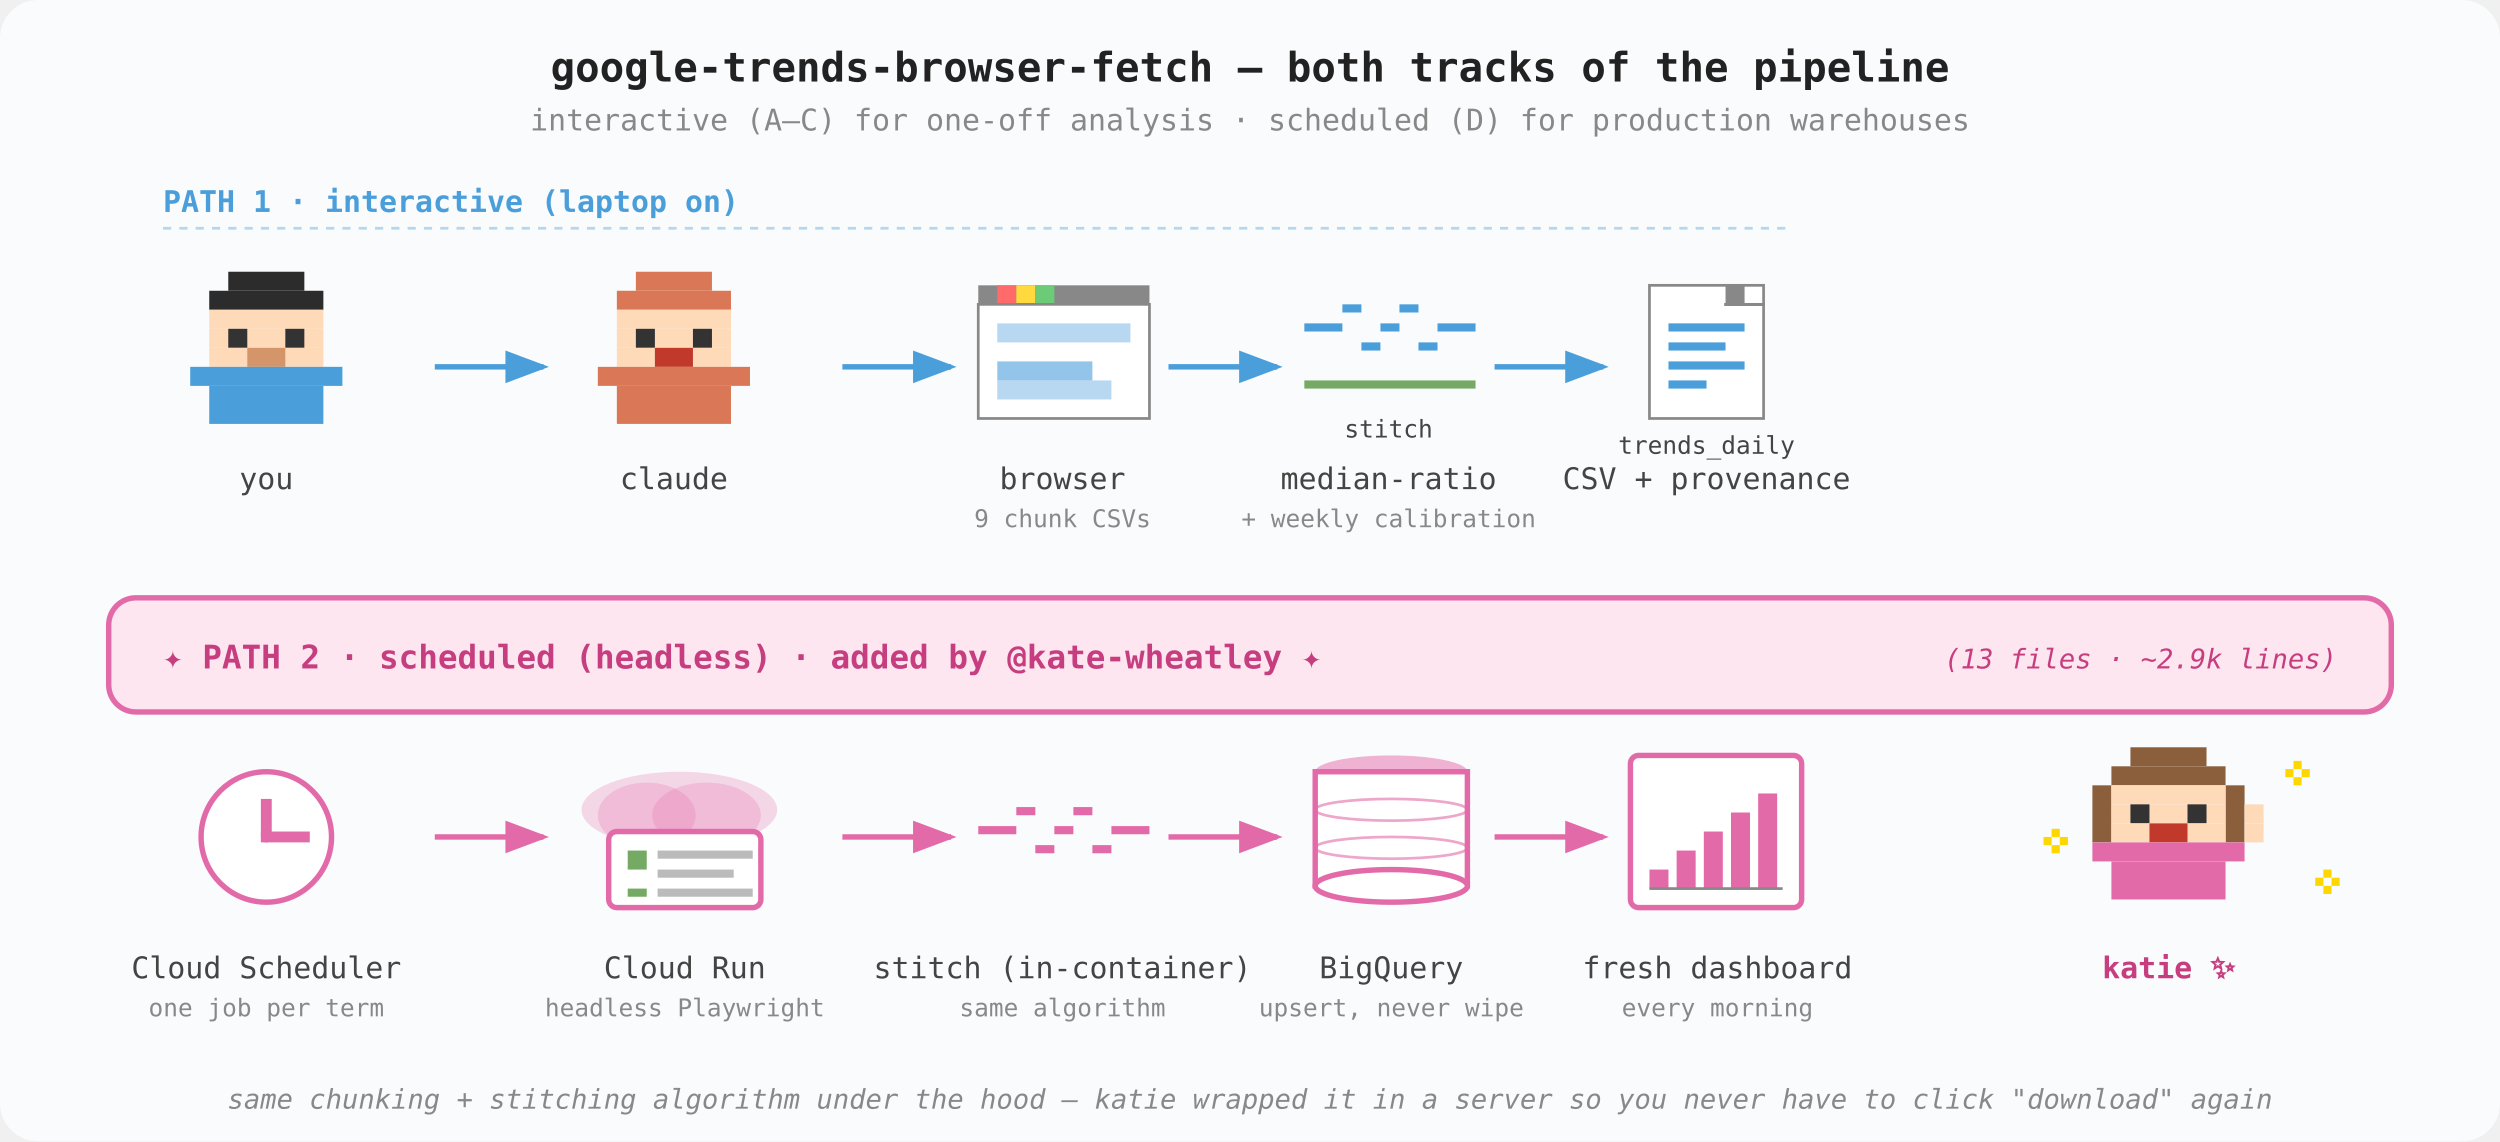
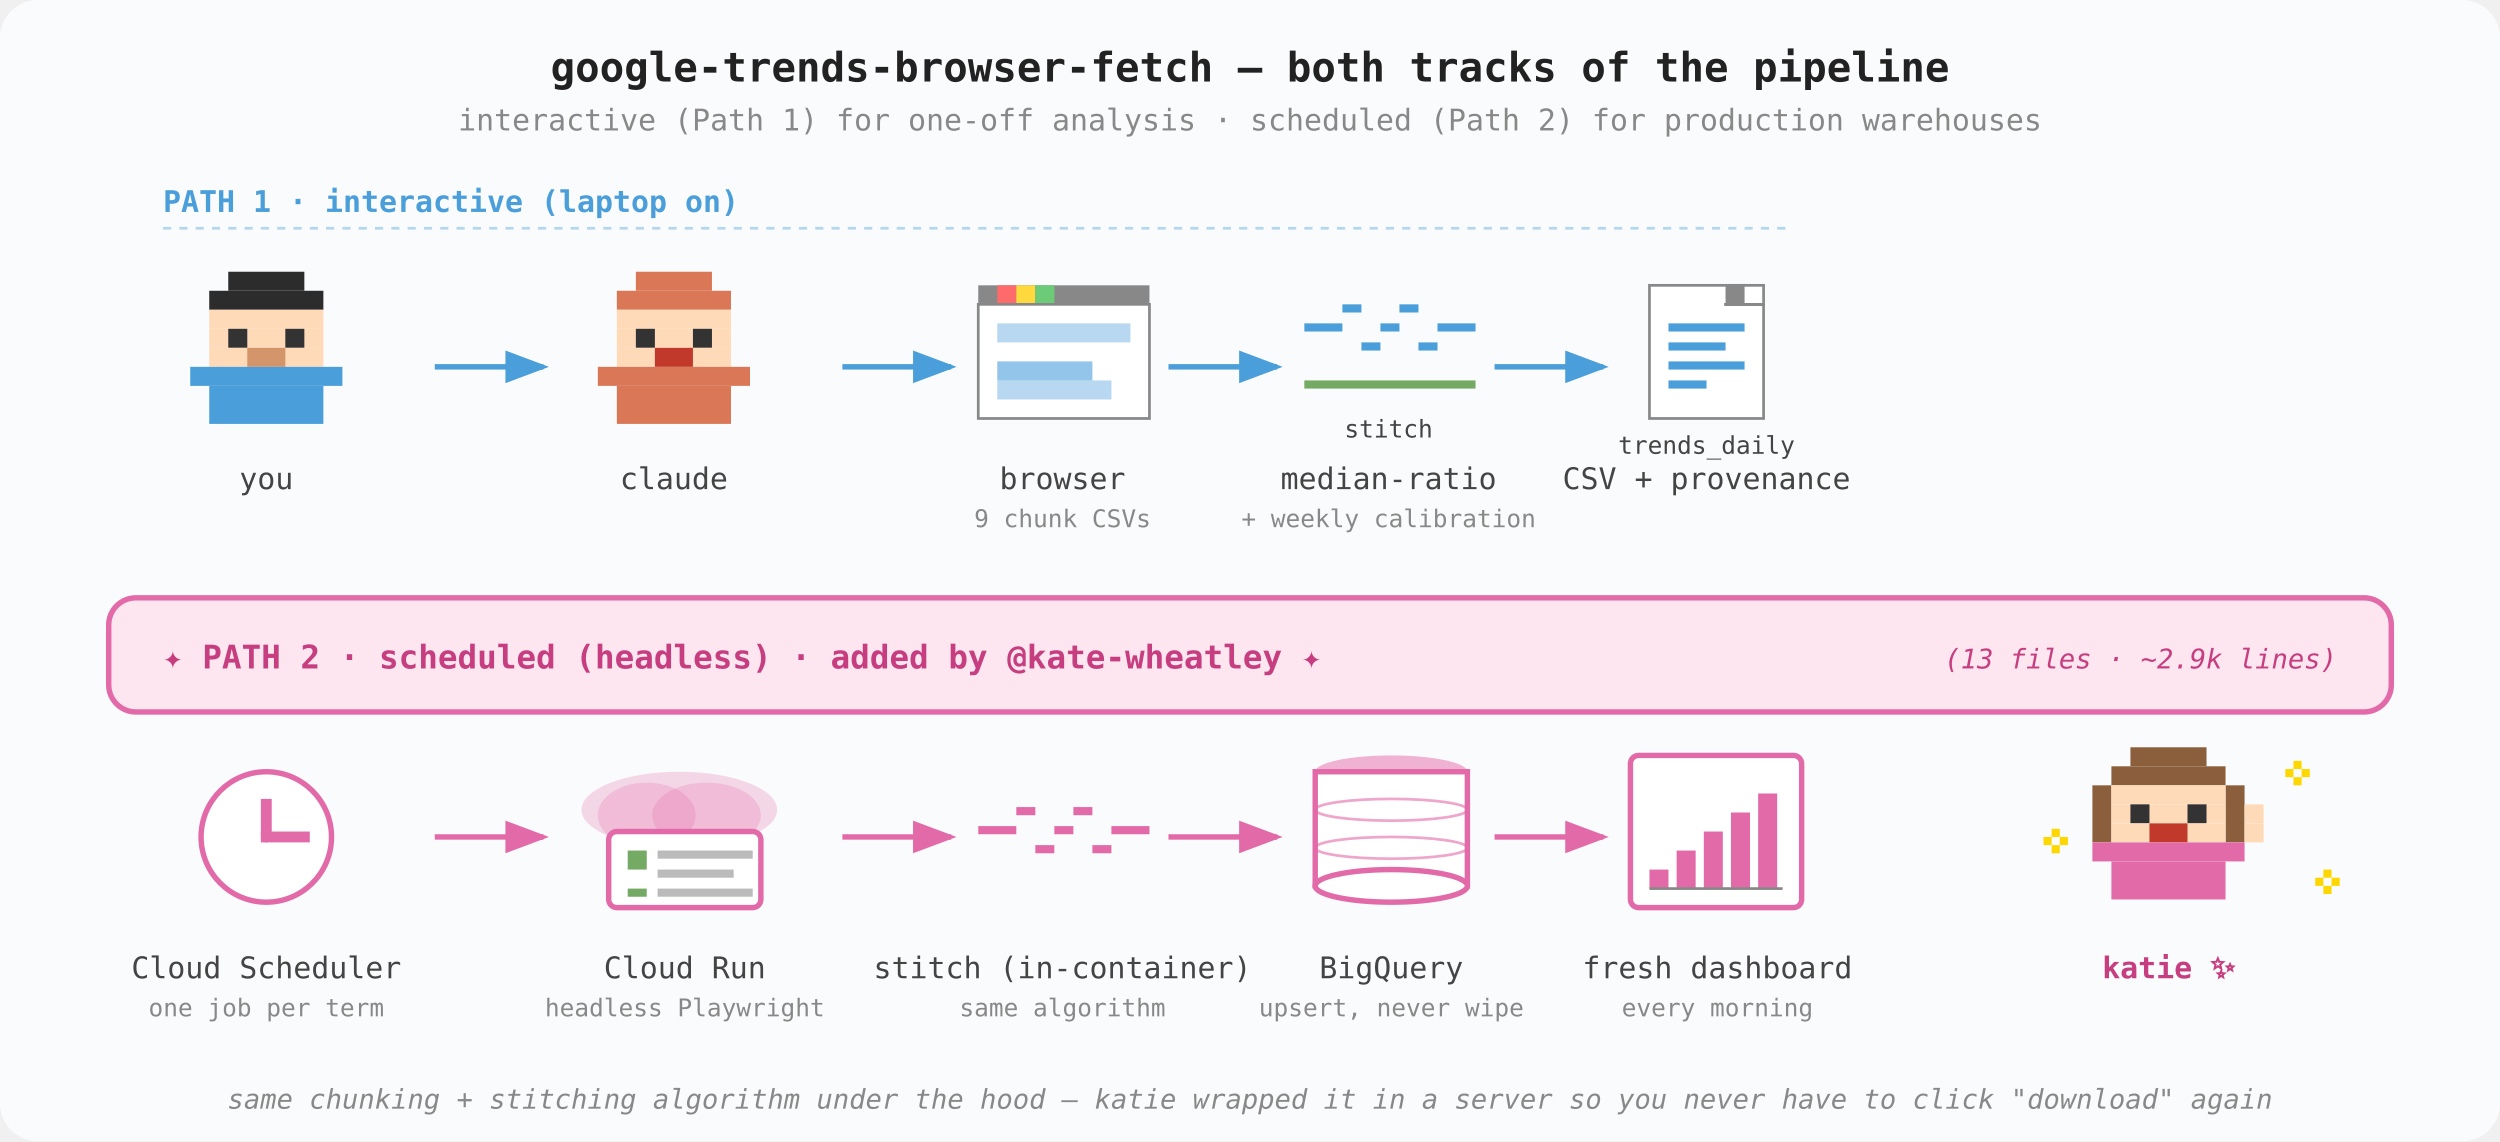
<svg xmlns="http://www.w3.org/2000/svg" viewBox="0 0 920 420" font-family="monospace">
  <defs>
    <marker id="ar-blue" markerWidth="8" markerHeight="6" refX="7" refY="3" orient="auto">
      <polygon points="0 0, 8 3, 0 6" fill="#4A9EDA" />
    </marker>
    <marker id="ar-pink" markerWidth="8" markerHeight="6" refX="7" refY="3" orient="auto">
      <polygon points="0 0, 8 3, 0 6" fill="#E36AA8" />
    </marker>
  </defs>
  <rect width="920" height="420" fill="#fafbfc" rx="14" />
  <text x="460" y="30" text-anchor="middle" font-size="15" font-weight="bold" fill="#222">google-trends-browser-fetch — both tracks of the pipeline</text>
-   <text x="460" y="48" text-anchor="middle" font-size="11" fill="#888">interactive (A–C) for one-off analysis · scheduled (D) for production warehouses</text>
+   <text x="460" y="48" text-anchor="middle" font-size="11" fill="#888">interactive (Path 1) for one-off analysis · scheduled (Path 2) for production warehouses</text>
  <text x="60" y="78" font-size="11" font-weight="bold" fill="#4A9EDA">PATH 1 · interactive (laptop on)</text>
  <line x1="60" y1="84" x2="660" y2="84" stroke="#4A9EDA" stroke-width="1" stroke-dasharray="3,3" opacity="0.4" />
  <g transform="translate(70,100)">
    <rect x="14" y="0" width="28" height="7" fill="#2C2C2C" />
    <rect x="7" y="7" width="42" height="7" fill="#2C2C2C" />
    <rect x="7" y="14" width="42" height="7" fill="#FFDAB9" />
    <rect x="7" y="21" width="42" height="7" fill="#FFDAB9" />
    <rect x="14" y="21" width="7" height="7" fill="#333" />
    <rect x="35" y="21" width="7" height="7" fill="#333" />
    <rect x="7" y="28" width="42" height="7" fill="#FFDAB9" />
    <rect x="21" y="28" width="14" height="7" fill="#D4956A" />
    <rect x="0" y="35" width="56" height="7" fill="#4A9EDA" />
    <rect x="7" y="42" width="42" height="14" fill="#4A9EDA" />
  </g>
  <text x="98" y="180" text-anchor="middle" font-size="11" fill="#444">you</text>
  <line x1="160" y1="135" x2="200" y2="135" stroke="#4A9EDA" stroke-width="2" marker-end="url(#ar-blue)" />
  <g transform="translate(220,100)">
    <rect x="14" y="0" width="28" height="7" fill="#DA7756" />
    <rect x="7" y="7" width="42" height="7" fill="#DA7756" />
    <rect x="7" y="14" width="42" height="7" fill="#FFDAB9" />
    <rect x="7" y="21" width="42" height="7" fill="#FFDAB9" />
    <rect x="14" y="21" width="7" height="7" fill="#333" />
    <rect x="35" y="21" width="7" height="7" fill="#333" />
    <rect x="7" y="28" width="42" height="7" fill="#FFDAB9" />
    <rect x="21" y="28" width="14" height="7" fill="#C0392B" />
    <rect x="0" y="35" width="56" height="7" fill="#DA7756" />
    <rect x="7" y="42" width="42" height="14" fill="#DA7756" />
  </g>
  <text x="248" y="180" text-anchor="middle" font-size="11" fill="#444">claude</text>
  <line x1="310" y1="135" x2="350" y2="135" stroke="#4A9EDA" stroke-width="2" marker-end="url(#ar-blue)" />
  <g transform="translate(360,105)">
    <rect x="0" y="0" width="63" height="7" fill="#888" />
    <rect x="7" y="0" width="7" height="7" fill="#FF6B6B" />
    <rect x="14" y="0" width="7" height="7" fill="#FFD93D" />
    <rect x="21" y="0" width="7" height="7" fill="#6BCB77" />
    <rect x="0" y="7" width="63" height="42" fill="#fff" stroke="#888" stroke-width="1" />
    <rect x="7" y="14" width="49" height="7" fill="#4A9EDA" opacity="0.4" />
    <rect x="7" y="28" width="35" height="7" fill="#4A9EDA" opacity="0.6" />
    <rect x="7" y="35" width="42" height="7" fill="#4A9EDA" opacity="0.4" />
  </g>
  <text x="391" y="180" text-anchor="middle" font-size="11" fill="#444">browser</text>
  <text x="391" y="194" text-anchor="middle" font-size="9" fill="#888">9 chunk CSVs</text>
  <line x1="430" y1="135" x2="470" y2="135" stroke="#4A9EDA" stroke-width="2" marker-end="url(#ar-blue)" />
  <g transform="translate(480,105)">
    <rect x="0" y="14" width="14" height="3" fill="#4A9EDA" />
    <rect x="14" y="7" width="7" height="3" fill="#4A9EDA" />
    <rect x="21" y="21" width="7" height="3" fill="#4A9EDA" />
    <rect x="28" y="14" width="7" height="3" fill="#4A9EDA" />
    <rect x="35" y="7" width="7" height="3" fill="#4A9EDA" />
    <rect x="42" y="21" width="7" height="3" fill="#4A9EDA" />
    <rect x="49" y="14" width="14" height="3" fill="#4A9EDA" />
    <rect x="0" y="35" width="63" height="3" fill="#74AA63" />
    <text x="31" y="56" text-anchor="middle" font-size="9" fill="#444">stitch</text>
  </g>
  <text x="511" y="180" text-anchor="middle" font-size="11" fill="#444">median-ratio</text>
  <text x="511" y="194" text-anchor="middle" font-size="9" fill="#888">+ weekly calibration</text>
  <line x1="550" y1="135" x2="590" y2="135" stroke="#4A9EDA" stroke-width="2" marker-end="url(#ar-blue)" />
  <g transform="translate(600,105)">
    <rect x="7" y="0" width="42" height="49" fill="#fff" stroke="#888" stroke-width="1" />
    <rect x="35" y="0" width="7" height="7" fill="#888" />
    <rect x="35" y="7" width="14" height="0.1" stroke="#888" stroke-width="1" />
    <rect x="14" y="14" width="28" height="3" fill="#4A9EDA" />
    <rect x="14" y="21" width="21" height="3" fill="#4A9EDA" />
    <rect x="14" y="28" width="28" height="3" fill="#4A9EDA" />
    <rect x="14" y="35" width="14" height="3" fill="#4A9EDA" />
    <text x="28" y="62" text-anchor="middle" font-size="9" fill="#444">trends_daily</text>
  </g>
  <text x="628" y="180" text-anchor="middle" font-size="11" fill="#444">CSV + provenance</text>
  <rect x="40" y="220" width="840" height="42" fill="#FDE6F0" stroke="#E36AA8" stroke-width="2" rx="10" />
  <text x="60" y="246" font-size="12" font-weight="bold" fill="#C73E80">✦ PATH 2 · scheduled (headless) · added by @kate-wheatley ✦</text>
  <text x="860" y="246" text-anchor="end" font-size="10" fill="#C73E80" font-style="italic">(13 files · ~2.9k lines)</text>
  <g transform="translate(70,280)">
    <circle cx="28" cy="28" r="24" fill="#fff" stroke="#E36AA8" stroke-width="2" />
    <rect x="26" y="14" width="4" height="14" fill="#E36AA8" />
    <rect x="26" y="26" width="18" height="4" fill="#E36AA8" />
    <circle cx="28" cy="28" r="2" fill="#E36AA8" />
  </g>
  <text x="98" y="360" text-anchor="middle" font-size="11" fill="#444">Cloud Scheduler</text>
  <text x="98" y="374" text-anchor="middle" font-size="9" fill="#888">one job per term</text>
  <line x1="160" y1="308" x2="200" y2="308" stroke="#E36AA8" stroke-width="2" marker-end="url(#ar-pink)" />
  <g transform="translate(210,278)">
    <ellipse cx="40" cy="20" rx="36" ry="14" fill="#E36AA8" opacity="0.25" />
    <ellipse cx="28" cy="22" rx="18" ry="12" fill="#E36AA8" opacity="0.25" />
    <ellipse cx="50" cy="22" rx="20" ry="12" fill="#E36AA8" opacity="0.25" />
    <rect x="14" y="28" width="56" height="28" fill="#fff" stroke="#E36AA8" stroke-width="2" rx="3" />
    <rect x="21" y="35" width="7" height="7" fill="#74AA63" />
    <rect x="32" y="35" width="35" height="3" fill="#bbb" />
    <rect x="32" y="42" width="28" height="3" fill="#bbb" />
    <rect x="21" y="49" width="7" height="3" fill="#74AA63" />
    <rect x="32" y="49" width="35" height="3" fill="#bbb" />
  </g>
  <text x="252" y="360" text-anchor="middle" font-size="11" fill="#444">Cloud Run</text>
  <text x="252" y="374" text-anchor="middle" font-size="9" fill="#888">headless Playwright</text>
  <line x1="310" y1="308" x2="350" y2="308" stroke="#E36AA8" stroke-width="2" marker-end="url(#ar-pink)" />
  <g transform="translate(360,290)">
    <rect x="0" y="14" width="14" height="3" fill="#E36AA8" />
    <rect x="14" y="7" width="7" height="3" fill="#E36AA8" />
    <rect x="21" y="21" width="7" height="3" fill="#E36AA8" />
    <rect x="28" y="14" width="7" height="3" fill="#E36AA8" />
    <rect x="35" y="7" width="7" height="3" fill="#E36AA8" />
    <rect x="42" y="21" width="7" height="3" fill="#E36AA8" />
    <rect x="49" y="14" width="14" height="3" fill="#E36AA8" />
  </g>
  <text x="391" y="360" text-anchor="middle" font-size="11" fill="#444">stitch (in-container)</text>
  <text x="391" y="374" text-anchor="middle" font-size="9" fill="#888">same algorithm</text>
  <line x1="430" y1="308" x2="470" y2="308" stroke="#E36AA8" stroke-width="2" marker-end="url(#ar-pink)" />
  <g transform="translate(480,278)">
    <ellipse cx="32" cy="6" rx="28" ry="6" fill="#E36AA8" opacity="0.5" />
    <rect x="4" y="6" width="56" height="42" fill="#fff" stroke="#E36AA8" stroke-width="2" />
    <ellipse cx="32" cy="48" rx="28" ry="6" fill="#fff" stroke="#E36AA8" stroke-width="2" />
    <ellipse cx="32" cy="20" rx="28" ry="4" fill="none" stroke="#E36AA8" stroke-width="1" opacity="0.6" />
    <ellipse cx="32" cy="34" rx="28" ry="4" fill="none" stroke="#E36AA8" stroke-width="1" opacity="0.6" />
  </g>
  <text x="512" y="360" text-anchor="middle" font-size="11" fill="#444">BigQuery</text>
  <text x="512" y="374" text-anchor="middle" font-size="9" fill="#888">upsert, never wipe</text>
  <line x1="550" y1="308" x2="590" y2="308" stroke="#E36AA8" stroke-width="2" marker-end="url(#ar-pink)" />
  <g transform="translate(600,278)">
    <rect x="0" y="0" width="63" height="56" fill="#fff" stroke="#E36AA8" stroke-width="2" rx="3" />
    <rect x="7" y="42" width="7" height="7" fill="#E36AA8" />
    <rect x="17" y="35" width="7" height="14" fill="#E36AA8" />
    <rect x="27" y="28" width="7" height="21" fill="#E36AA8" />
    <rect x="37" y="21" width="7" height="28" fill="#E36AA8" />
    <rect x="47" y="14" width="7" height="35" fill="#E36AA8" />
    <line x1="7" y1="49" x2="56" y2="49" stroke="#888" stroke-width="1" />
  </g>
  <text x="632" y="360" text-anchor="middle" font-size="11" fill="#444">fresh dashboard</text>
  <text x="632" y="374" text-anchor="middle" font-size="9" fill="#888">every morning</text>
  <g transform="translate(770,275)">
    <rect x="14" y="0" width="28" height="7" fill="#8B5E3C" />
    <rect x="7" y="7" width="42" height="7" fill="#8B5E3C" />
    <rect x="0" y="14" width="7" height="21" fill="#8B5E3C" />
    <rect x="49" y="14" width="7" height="21" fill="#8B5E3C" />
    <rect x="7" y="14" width="42" height="7" fill="#FFDAB9" />
    <rect x="7" y="21" width="42" height="7" fill="#FFDAB9" />
    <rect x="14" y="21" width="7" height="7" fill="#333" />
    <rect x="35" y="21" width="7" height="7" fill="#333" />
    <rect x="7" y="28" width="42" height="7" fill="#FFDAB9" />
    <rect x="21" y="28" width="14" height="7" fill="#C0392B" />
    <rect x="0" y="35" width="56" height="7" fill="#E36AA8" />
    <rect x="7" y="42" width="42" height="14" fill="#E36AA8" />
    <rect x="56" y="28" width="7" height="7" fill="#FFDAB9" />
    <rect x="56" y="21" width="7" height="7" fill="#FFDAB9" />
  </g>
  <text x="798" y="360" text-anchor="middle" font-size="11" fill="#C73E80" font-weight="bold">katie ✨</text>
  <g fill="#FFD700">
    <rect x="844" y="280" width="3" height="3" />
    <rect x="841" y="283" width="3" height="3" />
    <rect x="847" y="283" width="3" height="3" />
    <rect x="844" y="286" width="3" height="3" />
  </g>
  <g fill="#FFD700">
    <rect x="755" y="305" width="3" height="3" />
    <rect x="752" y="308" width="3" height="3" />
    <rect x="758" y="308" width="3" height="3" />
    <rect x="755" y="311" width="3" height="3" />
  </g>
  <g fill="#FFD700">
    <rect x="855" y="320" width="3" height="3" />
    <rect x="852" y="323" width="3" height="3" />
    <rect x="858" y="323" width="3" height="3" />
    <rect x="855" y="326" width="3" height="3" />
  </g>
  <text x="460" y="408" text-anchor="middle" font-size="10" fill="#888" font-style="italic">same chunking + stitching algorithm under the hood — katie wrapped it in a server so you never have to click "download" again</text>
</svg>
